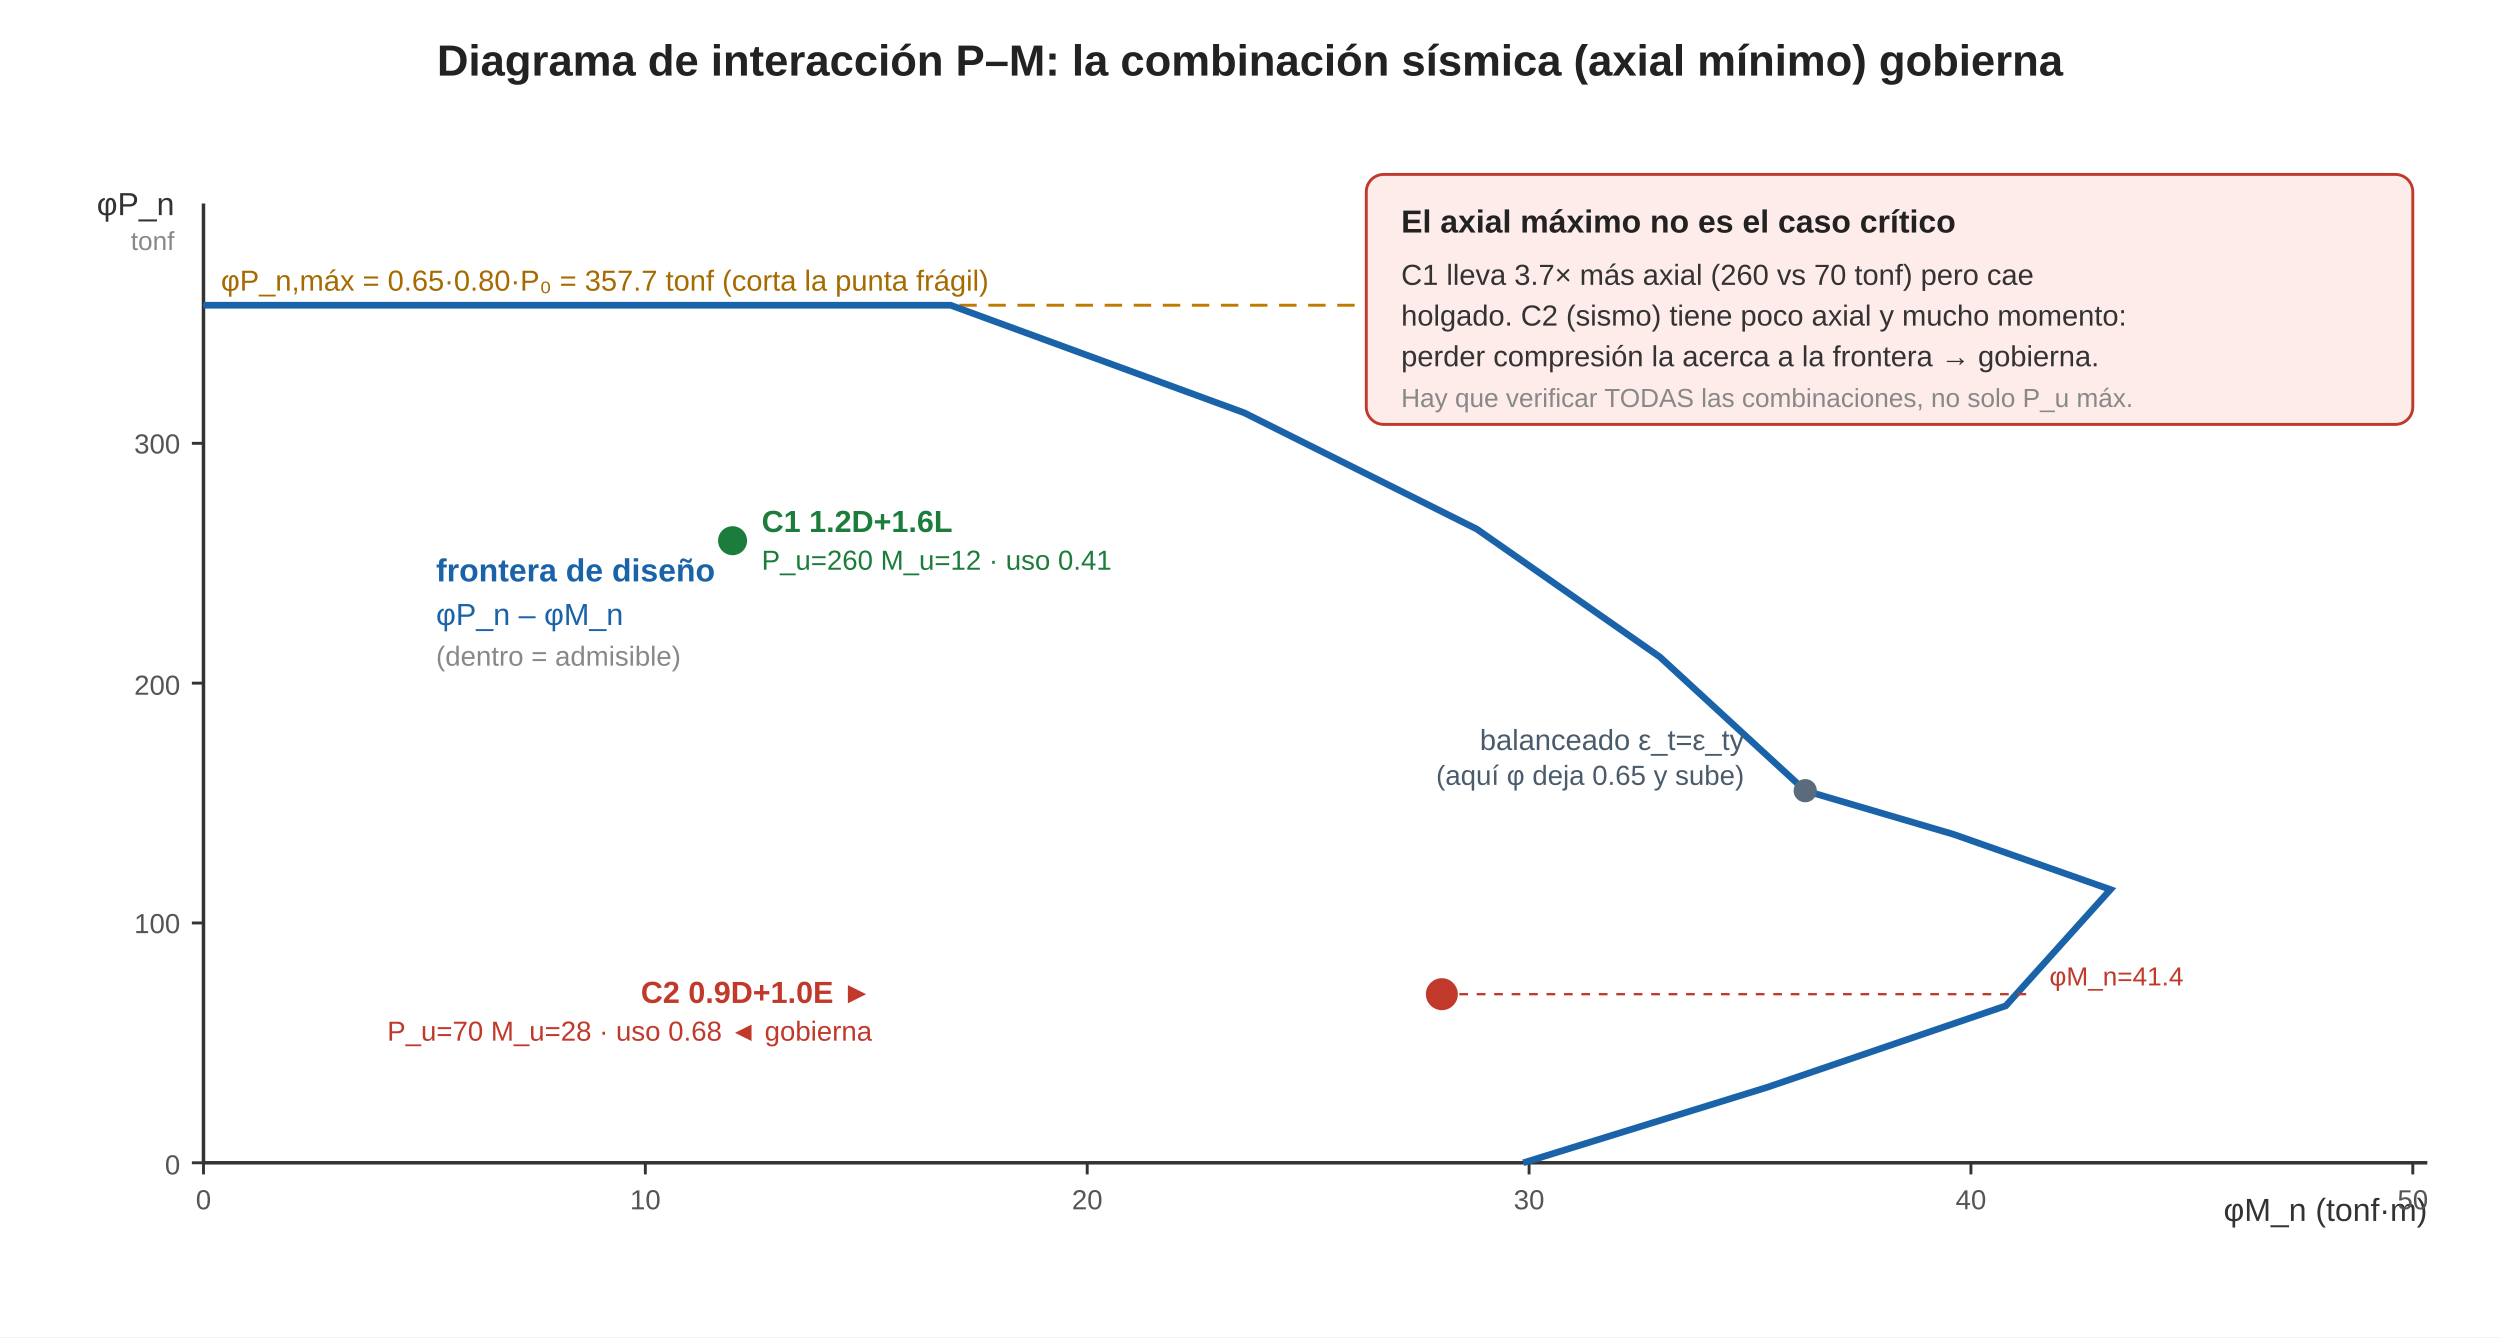
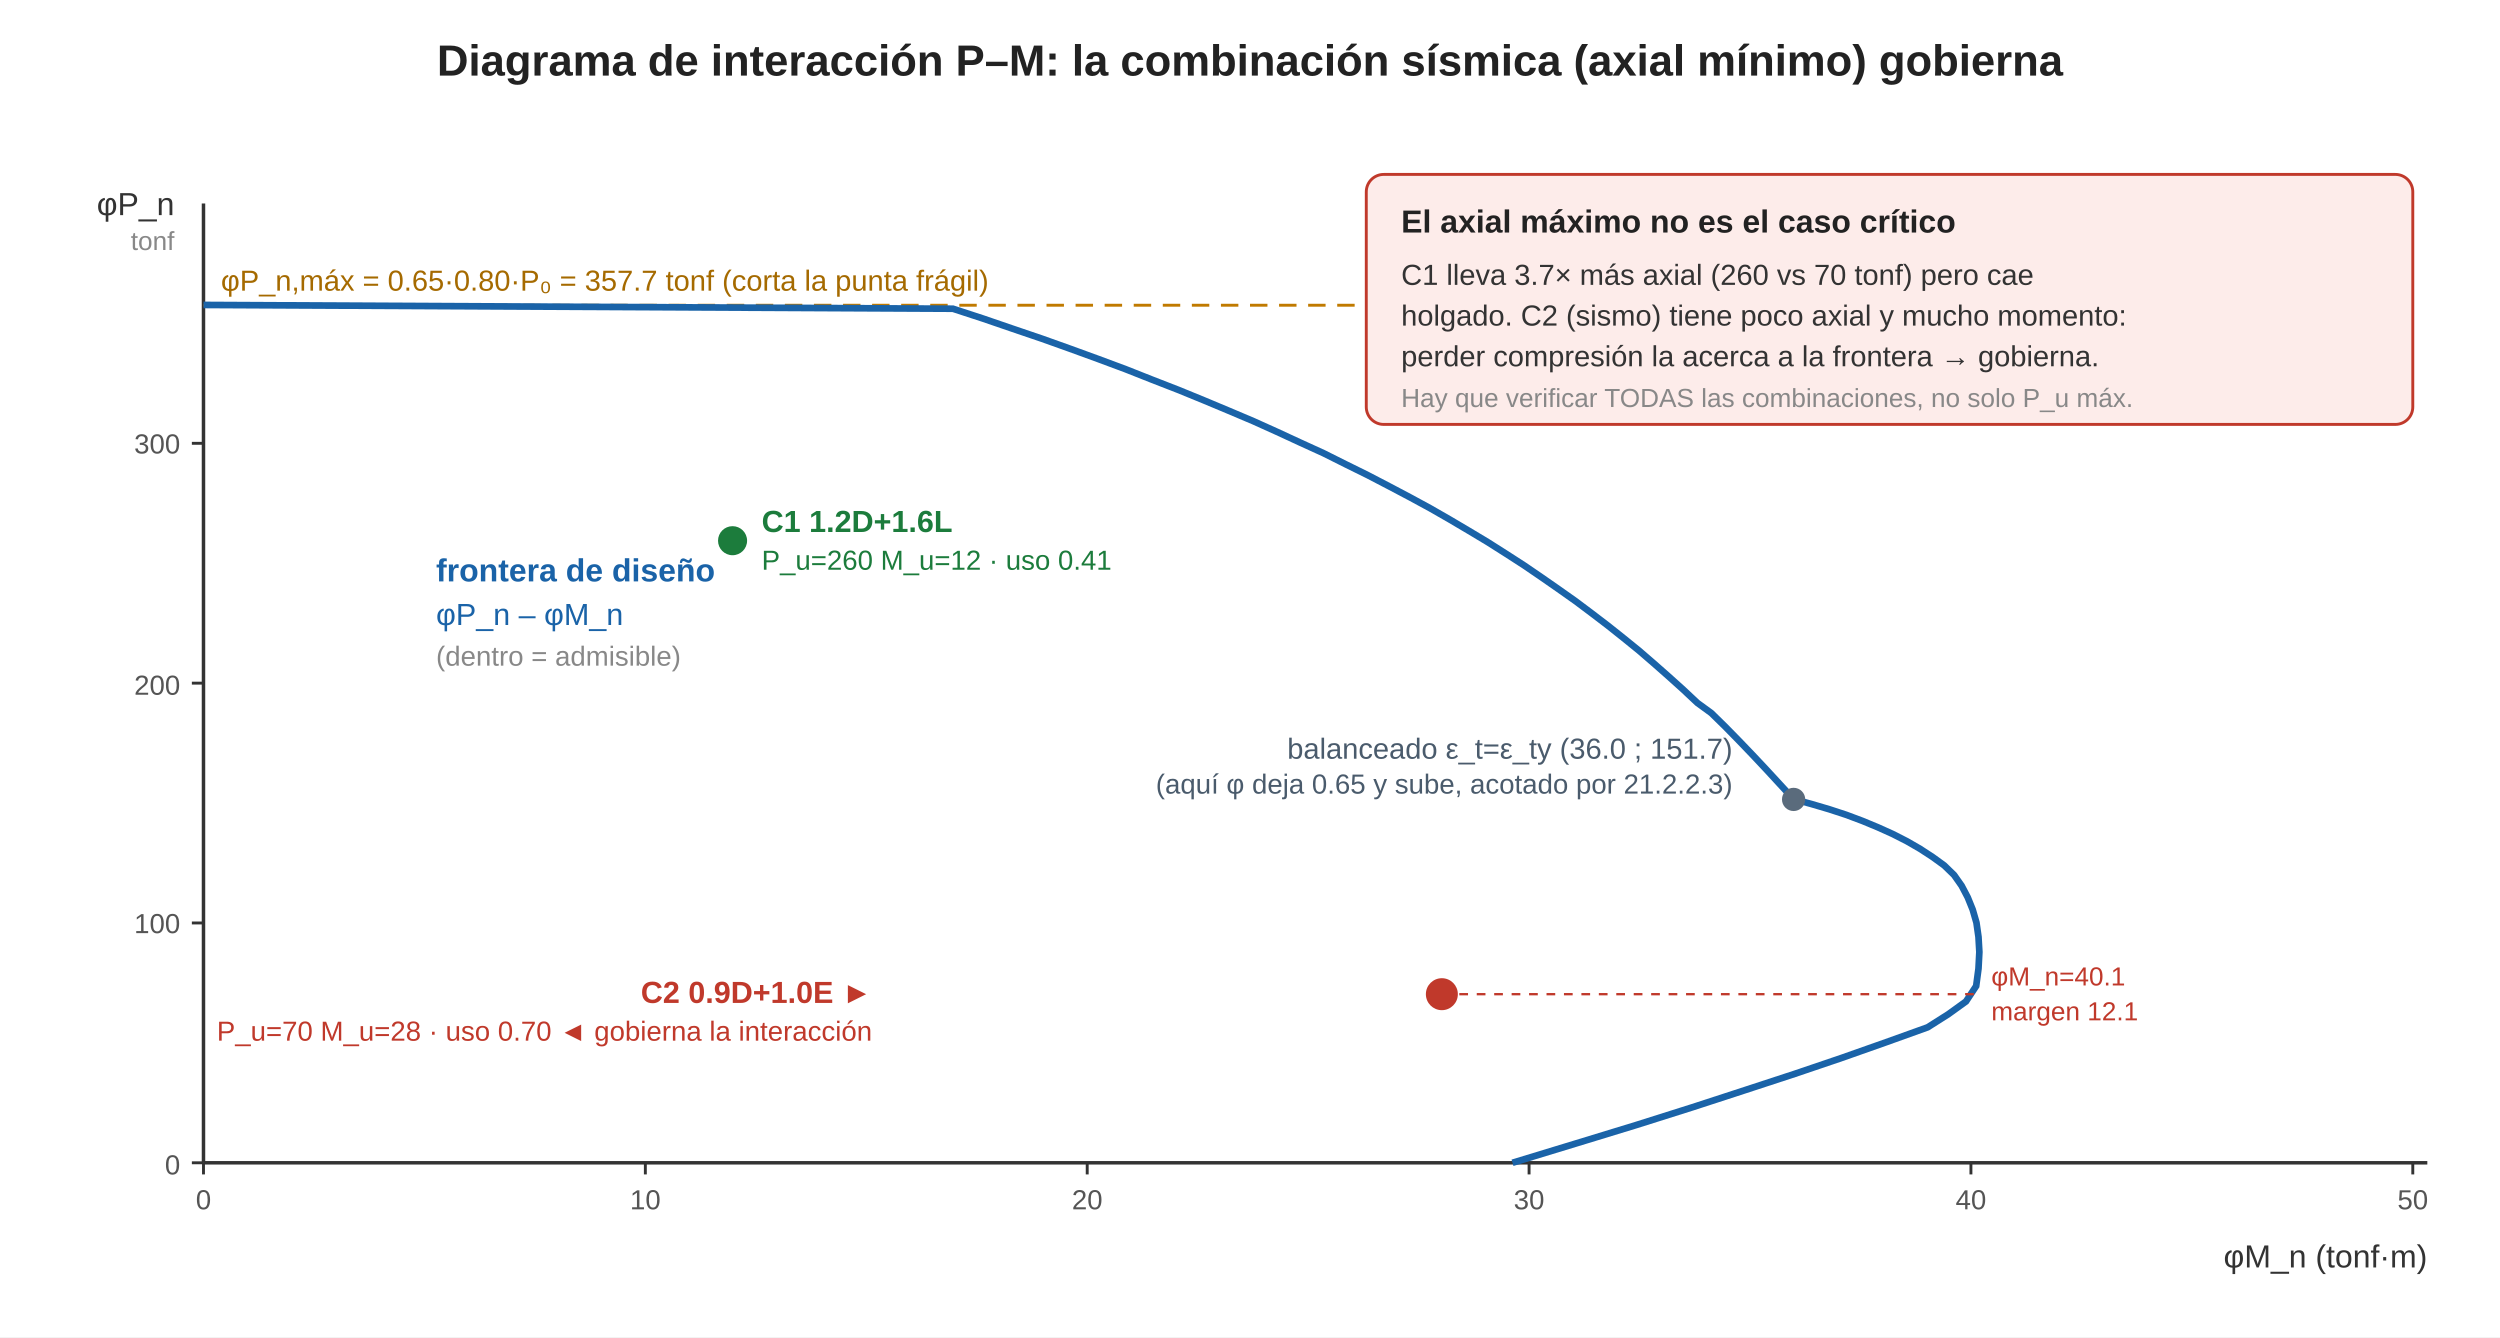
<svg xmlns="http://www.w3.org/2000/svg" viewBox="0 0 860 460" font-family="Segoe UI, Arial, sans-serif">
  <rect width="860" height="460" fill="#ffffff" />
  <text x="430" y="26" font-size="15" text-anchor="middle" fill="#222" font-weight="bold">Diagrama de interacción P–M: la combinación sísmica (axial mínimo) gobierna</text>
  <line x1="70" y1="70" x2="70" y2="400" stroke="#333" stroke-width="1.2" />
  <line x1="70" y1="400" x2="835" y2="400" stroke="#333" stroke-width="1.2" />
  <text x="60" y="74" font-size="11" text-anchor="end" fill="#333">φP_n</text>
  <text x="60" y="86" font-size="9" text-anchor="end" fill="#888">tonf</text>
-   <text x="835" y="420" font-size="11" text-anchor="end" fill="#333">φM_n (tonf·m)</text>
+   <text x="835" y="436" font-size="11" text-anchor="end" fill="#333">φM_n (tonf·m)</text>
  <line x1="70" y1="400" x2="70" y2="404" stroke="#333" />
  <text x="70" y="416" font-size="9.5" text-anchor="middle" fill="#555">0</text>
  <line x1="222" y1="400" x2="222" y2="404" stroke="#333" />
  <text x="222" y="416" font-size="9.5" text-anchor="middle" fill="#555">10</text>
  <line x1="374" y1="400" x2="374" y2="404" stroke="#333" />
  <text x="374" y="416" font-size="9.5" text-anchor="middle" fill="#555">20</text>
  <line x1="526" y1="400" x2="526" y2="404" stroke="#333" />
  <text x="526" y="416" font-size="9.5" text-anchor="middle" fill="#555">30</text>
  <line x1="678" y1="400" x2="678" y2="404" stroke="#333" />
  <text x="678" y="416" font-size="9.5" text-anchor="middle" fill="#555">40</text>
  <line x1="830" y1="400" x2="830" y2="404" stroke="#333" />
  <text x="830" y="416" font-size="9.5" text-anchor="middle" fill="#555">50</text>
  <line x1="66" y1="400" x2="70" y2="400" stroke="#333" />
  <text x="62" y="404" font-size="9.5" text-anchor="end" fill="#555">0</text>
  <line x1="66" y1="317.5" x2="70" y2="317.5" stroke="#333" />
  <text x="62" y="321" font-size="9.5" text-anchor="end" fill="#555">100</text>
  <line x1="66" y1="235" x2="70" y2="235" stroke="#333" />
  <text x="62" y="239" font-size="9.5" text-anchor="end" fill="#555">200</text>
  <line x1="66" y1="152.5" x2="70" y2="152.5" stroke="#333" />
  <text x="62" y="156" font-size="9.5" text-anchor="end" fill="#555">300</text>
  <line x1="70" y1="105" x2="830" y2="105" stroke="#c07a00" stroke-width="1" stroke-dasharray="6 4" />
  <text x="76" y="100" font-size="10" fill="#a56a00">φP_n,máx = 0.65·0.80·P₀ = 357.7 tonf  (corta la punta frágil)</text>
-   <polyline points="70,105 327,105 428,142 508,182 571,226 621,272 672,287 726,306 690,346 608,374 524,400" fill="none" stroke="#1a63a8" stroke-width="2.3" />
+   <polyline points="520.3,400.0 542.3,393.3 562.9,387.0 582.2,380.9 600.3,375.0 617.4,369.4 633.6,363.9 648.9,358.5 663.1,353.4 670.2,348.9 676.3,344.5 679.8,339.2 680.6,333.2 680.9,327.5 680.6,322.3 679.9,317.4 678.6,312.9 676.9,308.7 674.8,304.7 672.2,301.0 668.8,297.7 664.8,294.8 660.5,292.0 656.0,289.4 651.1,286.9 646.0,284.6 640.7,282.4 635.1,280.3 629.3,278.4 623.2,276.6 617.0,274.9 612.3,269.8 607.6,264.7 602.9,259.7 598.2,254.8 593.5,250.0 588.7,245.3 583.9,241.8 579.0,237.2 574.0,232.7 568.9,228.2 563.8,223.8 558.5,219.5 553.1,215.2 547.6,211.0 542.0,206.8 536.2,202.7 530.3,198.6 524.3,194.5 518.1,190.5 511.8,186.5 505.3,182.6 498.7,178.7 491.9,174.8 484.9,171.0 477.7,167.2 470.4,163.4 462.9,159.7 455.3,155.9 447.4,152.3 439.4,148.6 431.2,144.9 422.7,141.3 414.1,137.7 405.3,134.1 396.3,130.6 387.2,127.0 377.8,123.5 368.2,120.0 358.4,116.5 348.4,113.1 338.2,109.6 327.8,106.2 70.0,104.9" fill="none" stroke="#1a63a8" stroke-width="2.3" />
  <text x="150" y="200" font-size="11" fill="#1a63a8" font-weight="bold">frontera de diseño</text>
  <text x="150" y="215" font-size="10.5" fill="#1a63a8">φP_n – φM_n</text>
  <text x="150" y="229" font-size="9.5" fill="#888">(dentro = admisible)</text>
-   <circle cx="621" cy="272" r="4" fill="#5a6b7c" />
-   <text x="600" y="258" font-size="10" fill="#4a5b6c" text-anchor="end">balanceado ε_t=ε_ty</text>
-   <text x="600" y="270" font-size="9.5" fill="#4a5b6c" text-anchor="end">(aquí φ deja 0.65 y sube)</text>
+   <circle cx="617" cy="275" r="4" fill="#5a6b7c" />
+   <text x="596" y="261" font-size="10" fill="#4a5b6c" text-anchor="end">balanceado ε_t=ε_ty (36.0 ; 151.7)</text>
+   <text x="596" y="273" font-size="9.5" fill="#4a5b6c" text-anchor="end">(aquí φ deja 0.65 y sube, acotado por 21.2.2.3)</text>
  <circle cx="252" cy="186" r="5" fill="#1c7c3c" />
  <text x="262" y="183" font-size="10.5" fill="#1c7c3c" font-weight="bold">C1  1.2D+1.6L</text>
  <text x="262" y="196" font-size="9.5" fill="#1c7c3c">P_u=260  M_u=12  · uso 0.41</text>
  <circle cx="496" cy="342" r="5.5" fill="#c0392b" />
  <text x="300" y="345" font-size="10.5" fill="#c0392b" font-weight="bold" text-anchor="end">C2  0.9D+1.0E  ►</text>
-   <text x="300" y="358" font-size="9.5" fill="#c0392b" text-anchor="end">P_u=70  M_u=28  · uso 0.68 ◄ gobierna</text>
-   <line x1="496" y1="342" x2="699" y2="342" stroke="#c0392b" stroke-width="0.8" stroke-dasharray="3 3" />
-   <text x="705" y="339" font-size="9" fill="#c0392b">φM_n=41.4</text>
+   <text x="300" y="358" font-size="9.5" fill="#c0392b" text-anchor="end">P_u=70  M_u=28  · uso 0.70 ◄ gobierna la interacción</text>
+   <line x1="496" y1="342" x2="679" y2="342" stroke="#c0392b" stroke-width="0.8" stroke-dasharray="3 3" />
+   <text x="685" y="339" font-size="9" fill="#c0392b">φM_n=40.1</text>
+   <text x="685" y="351" font-size="9" fill="#c0392b">margen 12.1</text>
  <rect x="470" y="60" width="360" height="86" rx="6" fill="#fdecea" stroke="#c0392b" />
  <text x="482" y="80" font-size="11" fill="#222" font-weight="bold">El axial máximo no es el caso crítico</text>
  <text x="482" y="98" font-size="10" fill="#333">C1 lleva 3.7× más axial (260 vs 70 tonf) pero cae</text>
  <text x="482" y="112" font-size="10" fill="#333">holgado. C2 (sismo) tiene poco axial y mucho momento:</text>
  <text x="482" y="126" font-size="10" fill="#333">perder compresión la acerca a la frontera → gobierna.</text>
  <text x="482" y="140" font-size="9" fill="#888">Hay que verificar TODAS las combinaciones, no solo P_u máx.</text>
</svg>
